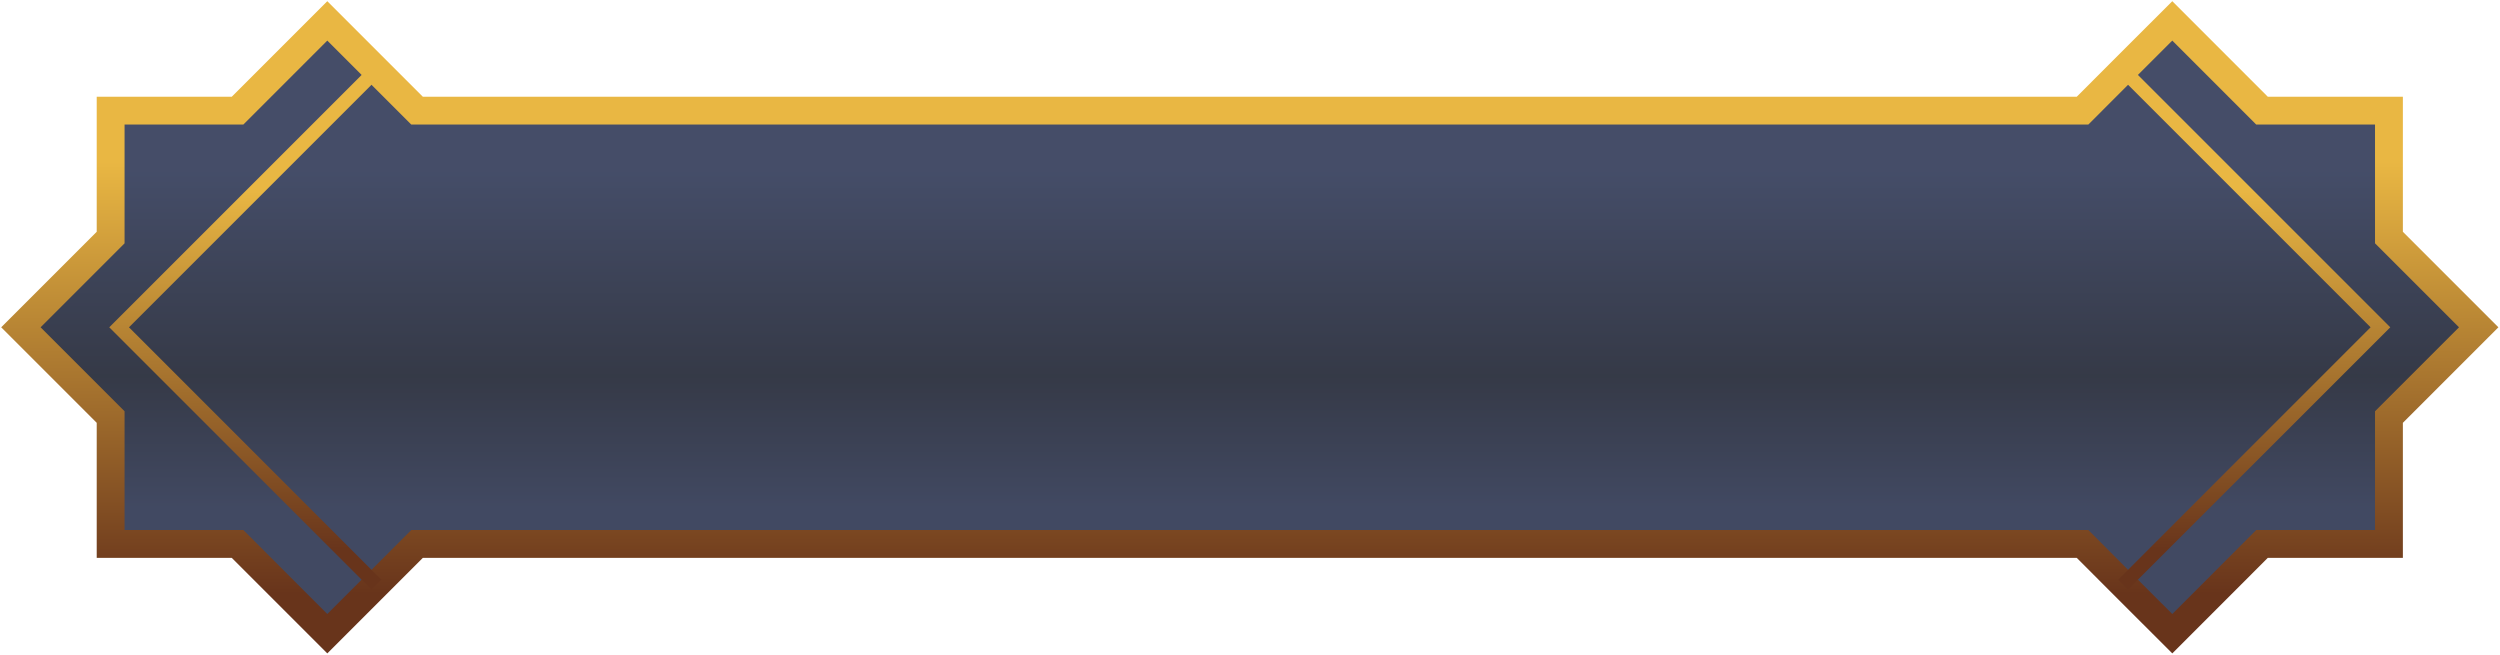
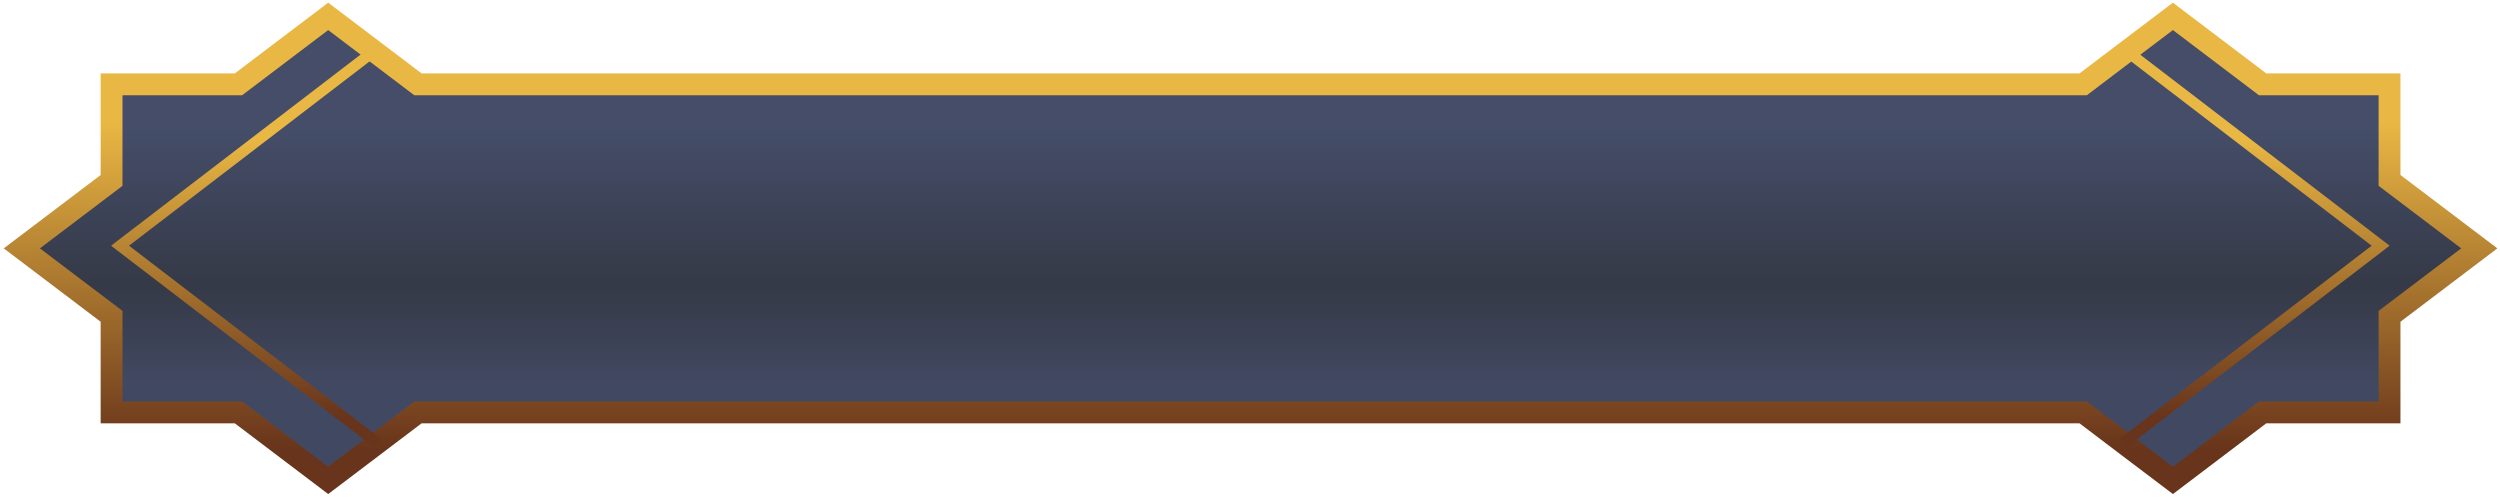
- <svg xmlns="http://www.w3.org/2000/svg" width="359" height="94" viewBox="0 0 359 94" fill="none">
-   <path d="M62.188 78.112H66.524" stroke="url(#paint0_linear_821662_804)" stroke-width="2.98" stroke-miterlimit="10" />
-   <path d="M179.471 15.888H299.053L304.882 10.053L307.047 7.888L311.941 3L324.824 15.888H343.053V34.112L355.941 47L343.053 59.888V78.112H324.824L311.941 91L307.047 86.112L304.882 83.947L299.053 78.112H179.471H59.888L54.053 83.947L51.888 86.112L47 91L34.112 78.112H15.888V59.888L3 47L15.888 34.112V15.888H34.112L47 3L51.888 7.888L54.053 10.053L59.888 15.888H179.471Z" fill="url(#paint1_linear_821662_804)" fill-opacity="0.85" stroke="url(#paint2_linear_821662_804)" stroke-width="4" stroke-miterlimit="10" />
-   <path d="M304.883 10.054L341.83 47.001L304.883 83.948" stroke="url(#paint3_linear_821662_804)" stroke-width="2" stroke-miterlimit="10" />
-   <path d="M54.053 10.054L17.106 47.001L54.053 83.948" stroke="url(#paint4_linear_821662_804)" stroke-width="2" stroke-miterlimit="10" />
+ <svg xmlns="http://www.w3.org/2000/svg" width="458" height="91" viewBox="0 0 458 91" fill="none">
+   <path d="M79.486 75.408H85.015" stroke="url(#paint0_linear_821701_274)" stroke-width="2.98" stroke-miterlimit="10" />
+   <path d="M229.101 15.449H381.638L389.074 9.812L391.835 7.722L398.078 3L414.51 15.449H437.763V33.051L454.203 45.5L437.763 57.949V75.551H414.51L398.078 88L391.835 83.278L389.074 81.188L381.638 75.551H229.101H76.565L69.122 81.188L66.361 83.278L60.125 88L43.685 75.551H20.44V57.949L4 45.5L20.44 33.051V15.449H43.685L60.125 3L66.361 7.722L69.122 9.812L76.565 15.449H229.101Z" fill="url(#paint1_linear_821701_274)" fill-opacity="0.85" stroke="url(#paint2_linear_821701_274)" stroke-width="4" stroke-miterlimit="10" />
+   <path d="M389.01 8.915L436.131 45.013L389.01 81.111" stroke="url(#paint3_linear_821701_274)" stroke-width="2" stroke-miterlimit="10" />
+   <path d="M69.112 8.915L21.991 45.013L69.112 81.11" stroke="url(#paint4_linear_821701_274)" stroke-width="2" stroke-miterlimit="10" />
  <defs>
-     <linearGradient id="paint0_linear_821662_804" x1="-nan" y1="-nan" x2="-nan" y2="-nan" gradientUnits="userSpaceOnUse">
+     <linearGradient id="paint0_linear_821701_274" x1="-nan" y1="-nan" x2="-nan" y2="-nan" gradientUnits="userSpaceOnUse">
      <stop offset="0.03" stop-color="#947553" />
      <stop offset="0.24" stop-color="#473017" />
      <stop offset="0.77" stop-color="#CCAC68" />
      <stop offset="0.98" stop-color="#FFDE99" />
    </linearGradient>
-     <linearGradient id="paint1_linear_821662_804" x1="179.471" y1="-2.5" x2="179.471" y2="95.812" gradientUnits="userSpaceOnUse">
+     <linearGradient id="paint1_linear_821701_274" x1="229.101" y1="-2.312" x2="229.101" y2="92.648" gradientUnits="userSpaceOnUse">
      <stop offset="0.275" stop-color="#242E4E" />
      <stop offset="0.575" stop-color="#121727" />
      <stop offset="0.765" stop-color="#202946" />
    </linearGradient>
-     <linearGradient id="paint2_linear_821662_804" x1="179.471" y1="90.994" x2="179.471" y2="3" gradientUnits="userSpaceOnUse">
+     <linearGradient id="paint2_linear_821701_274" x1="229.101" y1="87.994" x2="229.101" y2="3" gradientUnits="userSpaceOnUse">
      <stop offset="0.065" stop-color="#68341B" />
      <stop offset="0.77" stop-color="#E9B743" />
      <stop offset="0.98" stop-color="#E9B743" />
    </linearGradient>
-     <linearGradient id="paint3_linear_821662_804" x1="323.356" y1="83.942" x2="323.356" y2="10.054" gradientUnits="userSpaceOnUse">
+     <linearGradient id="paint3_linear_821701_274" x1="412.57" y1="81.105" x2="412.57" y2="8.915" gradientUnits="userSpaceOnUse">
      <stop offset="0.065" stop-color="#68341B" />
      <stop offset="0.77" stop-color="#E9B743" />
      <stop offset="0.98" stop-color="#E9B743" />
    </linearGradient>
-     <linearGradient id="paint4_linear_821662_804" x1="35.58" y1="83.942" x2="35.58" y2="10.054" gradientUnits="userSpaceOnUse">
+     <linearGradient id="paint4_linear_821701_274" x1="45.552" y1="81.105" x2="45.552" y2="8.915" gradientUnits="userSpaceOnUse">
      <stop offset="0.065" stop-color="#68341B" />
      <stop offset="0.77" stop-color="#E9B743" />
      <stop offset="0.98" stop-color="#E9B743" />
    </linearGradient>
  </defs>
</svg>
